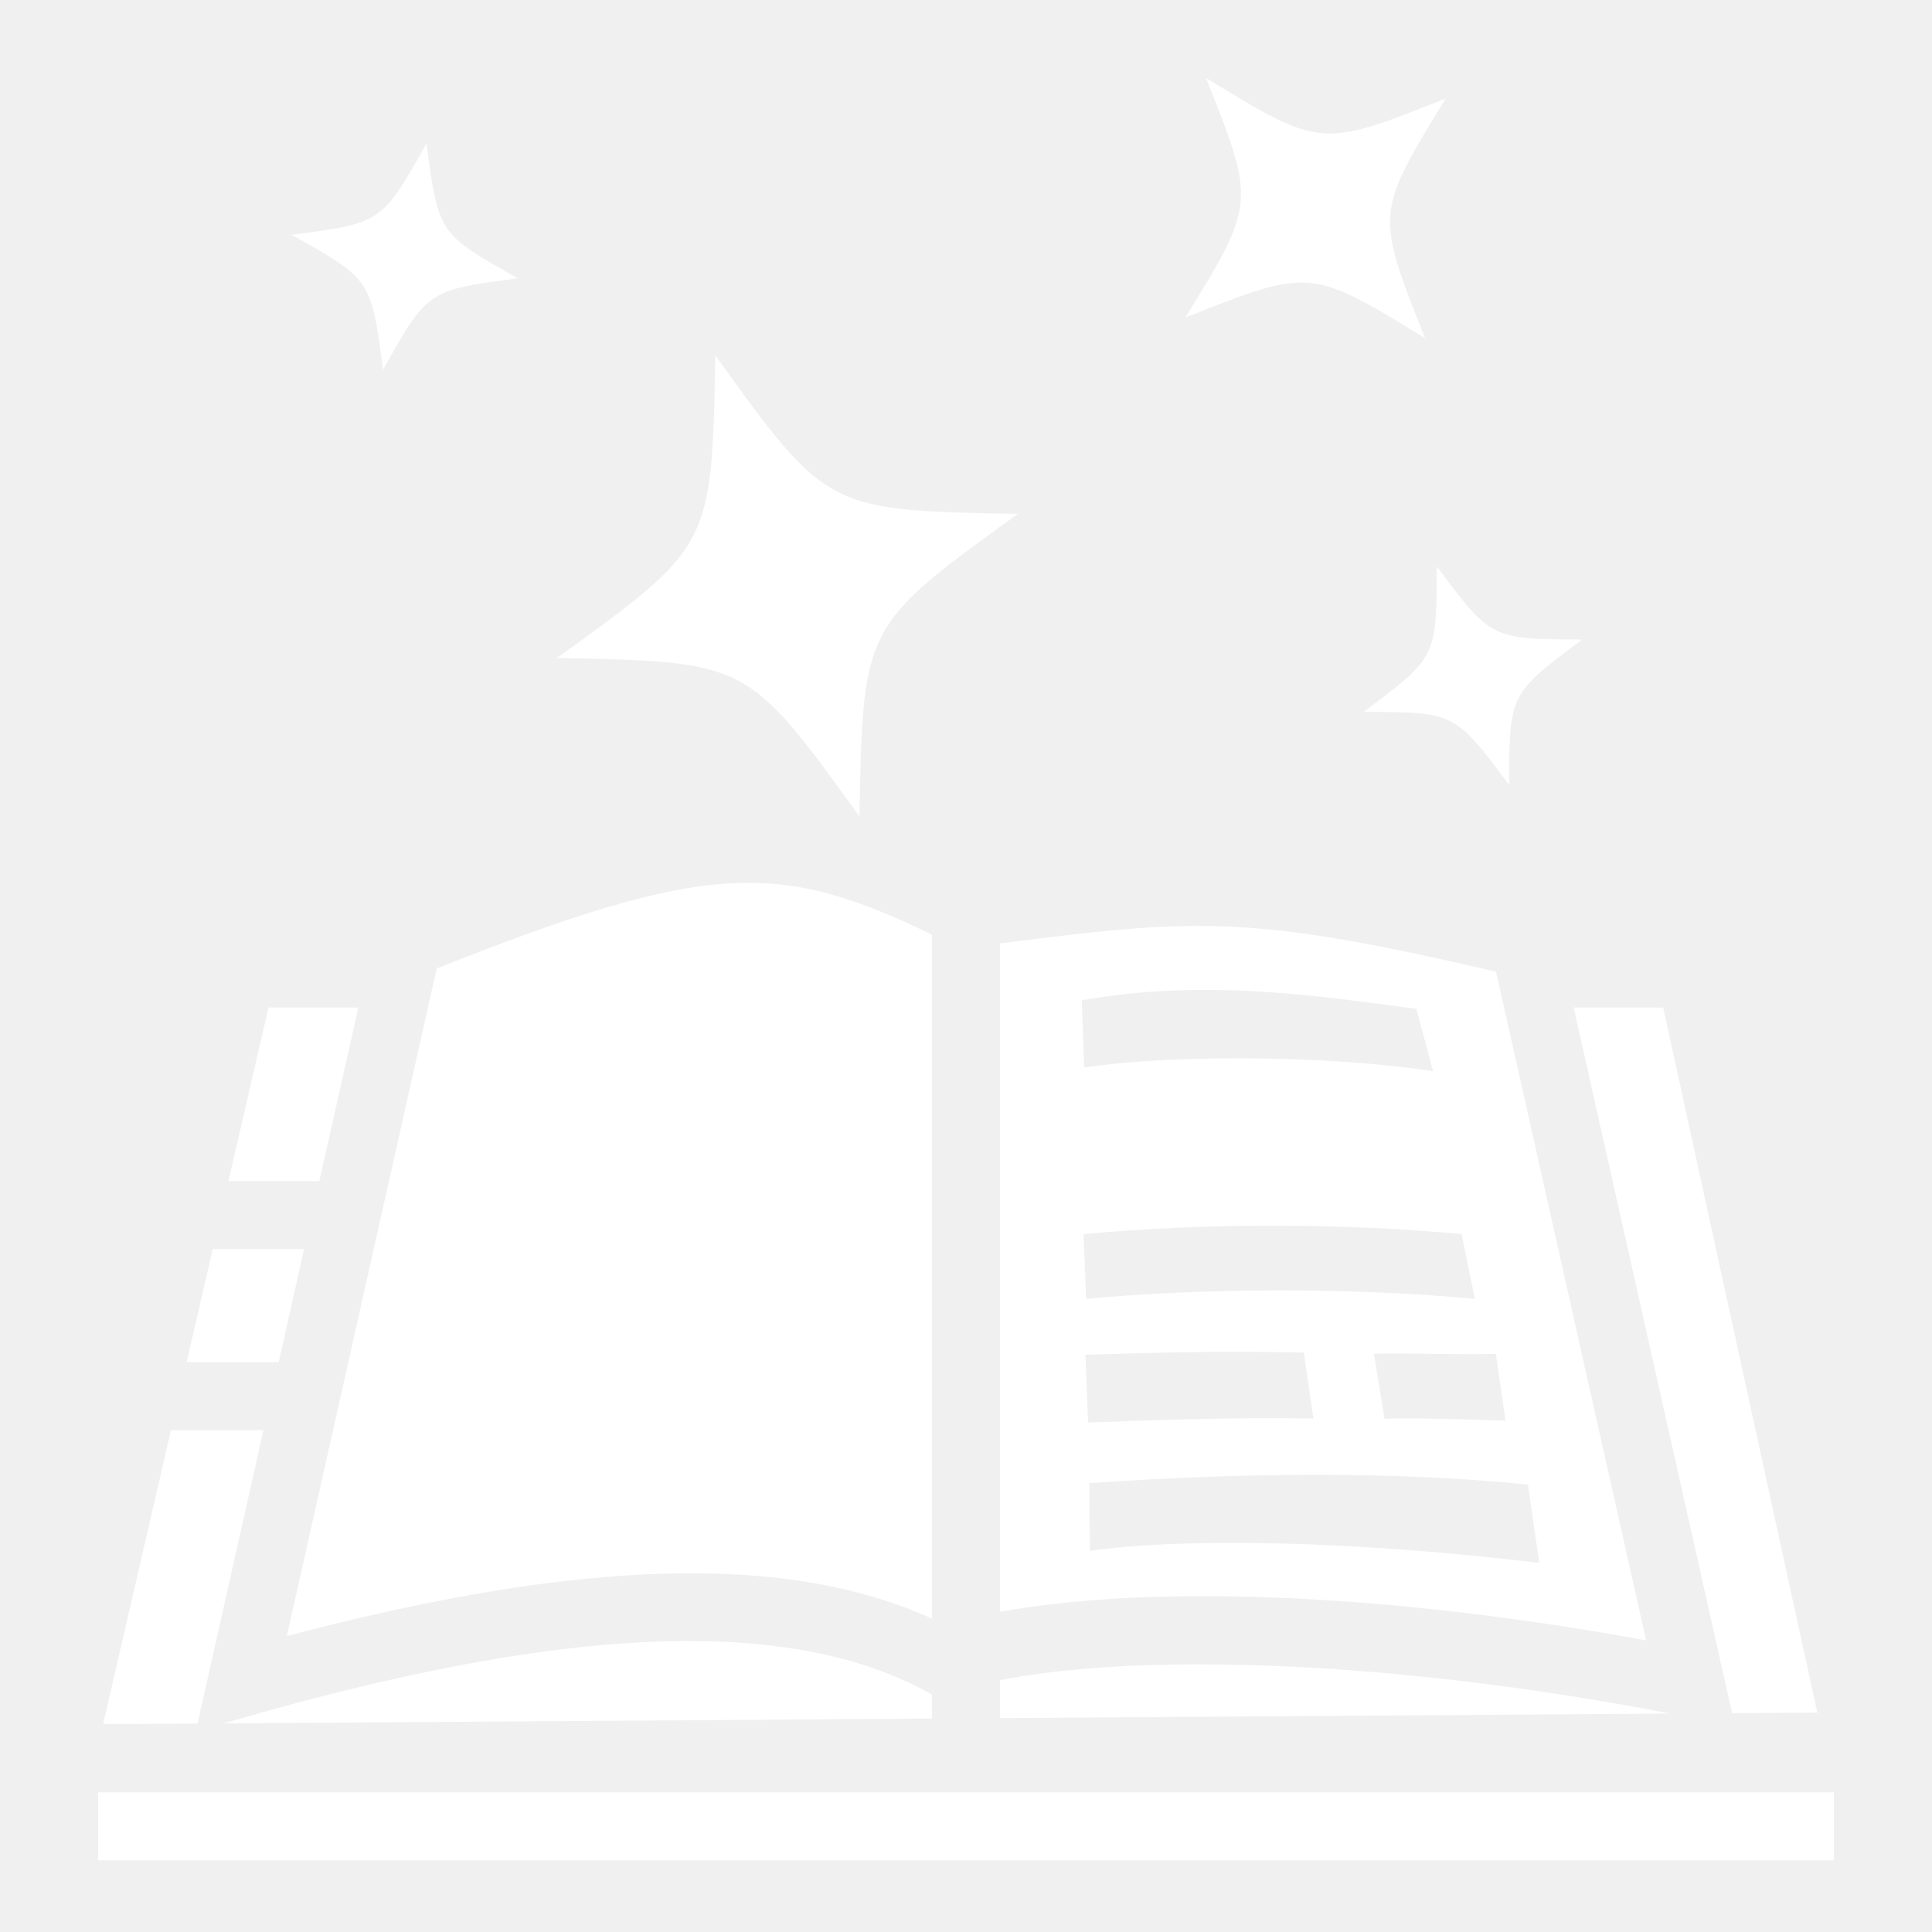
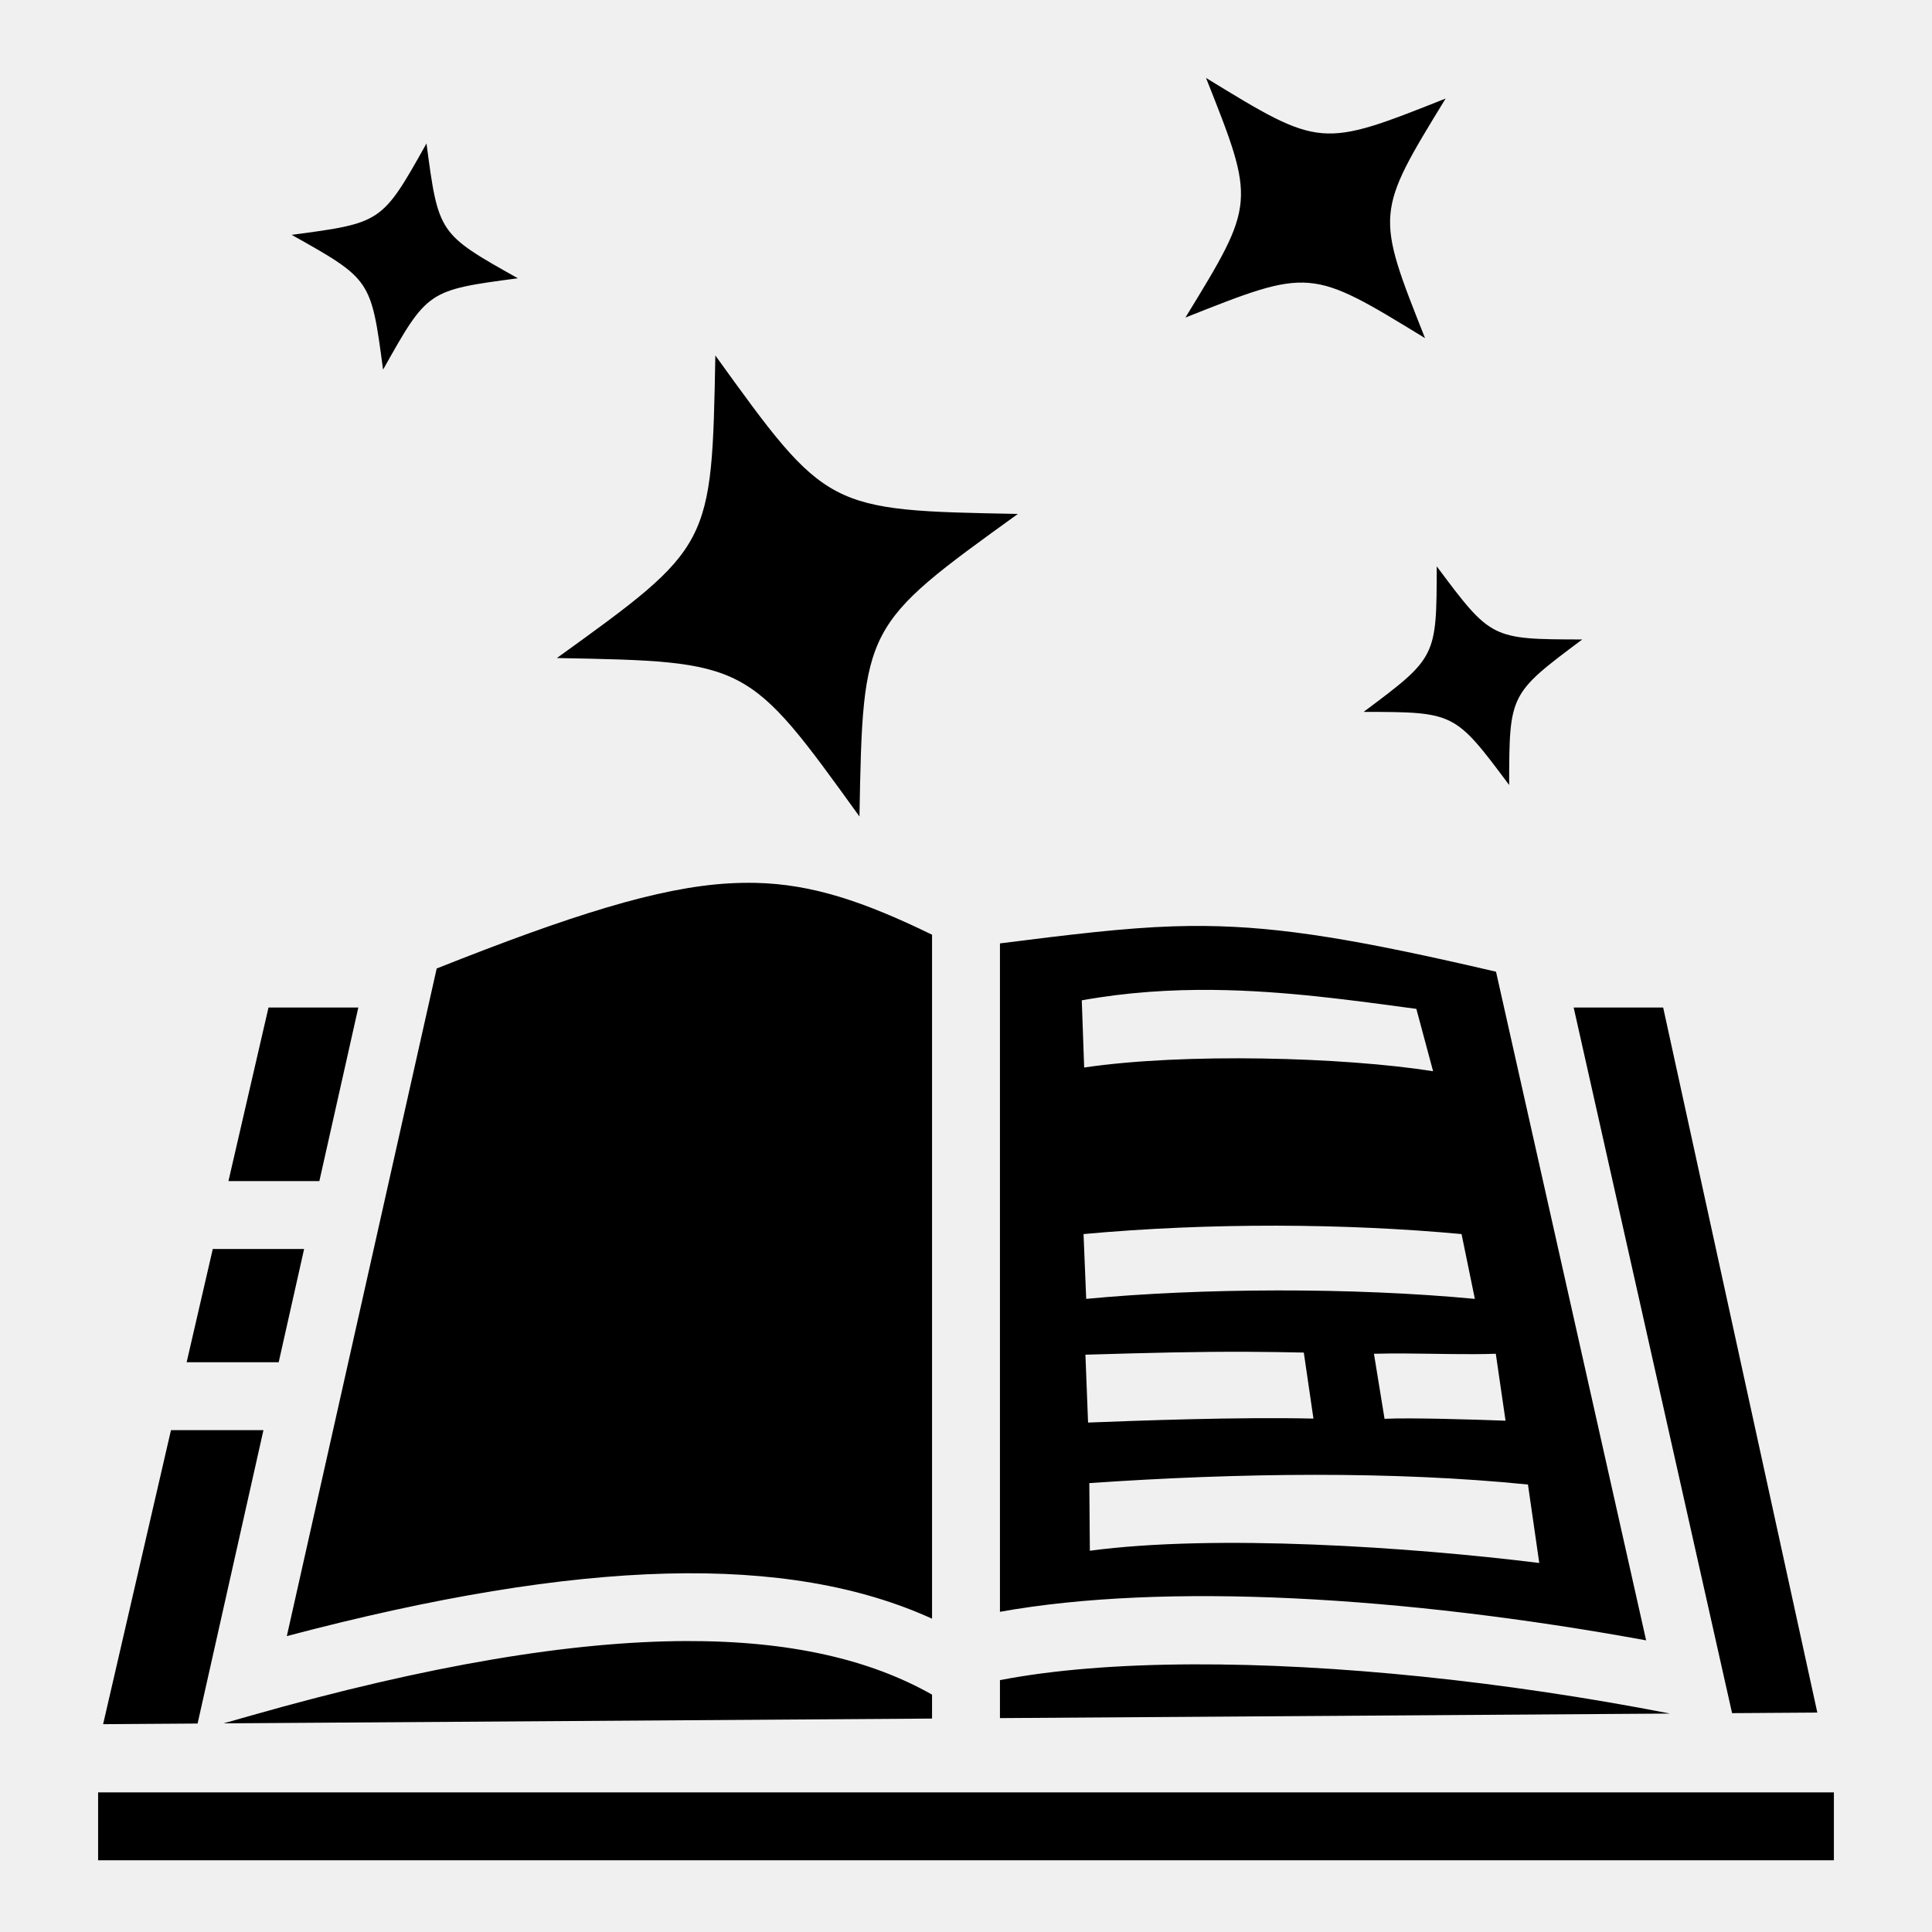
<svg xmlns="http://www.w3.org/2000/svg" viewBox="0 0 512 512">
  <g class="" transform="translate(0,0)" style="touch-action: none;">
-     <path fill="#fff" d="M319.61 20.654c13.145 33.114 13.144 33.115-5.46 63.5 33.114-13.145 33.116-13.146 63.5 5.457-13.145-33.114-13.146-33.113 5.457-63.498-33.114 13.146-33.113 13.145-63.498-5.459zM113.024 38.021c-11.808 21.04-11.808 21.04-35.724 24.217 21.04 11.809 21.04 11.808 24.217 35.725 11.808-21.04 11.808-21.04 35.724-24.217-21.04-11.808-21.04-11.808-24.217-35.725zm76.55 56.184c-.952 50.588-.95 50.588-41.991 80.18 50.587.95 50.588.95 80.18 41.99.95-50.588.95-50.588 41.99-80.18-50.588-.95-50.588-.95-80.18-41.99zm191.177 55.885c-.046 24.127-.048 24.125-19.377 38.564 24.127.047 24.127.046 38.566 19.375.047-24.126.046-24.125 19.375-38.564-24.126-.047-24.125-.046-38.564-19.375zm-184.086 83.88c-1.191.024-2.36.07-3.492.134-18.591 1.064-41.868 8.416-77.445 22.556L76.012 433.582c78.487-20.734 132.97-21.909 170.99-4.615V247.71c-18.076-8.813-31.79-13.399-46.707-13.737a91.166 91.166 0 0 0-3.629-.002zm122.686 11.42c-2.916-.026-5.81.011-8.514.098-12.81.417-27.638 2.215-45.84 4.522V427.145c43.565-7.825 106.85-4.2 171.244 7.566l-39.78-177.197c-35.904-8.37-56.589-11.91-77.11-12.123zm2.289 16.95c18.889.204 36.852 2.768 53.707 5.02l4.437 16.523c-23.78-3.75-65.966-4.906-92.467-.98l-.636-17.805c11.959-2.154 23.625-2.88 34.959-2.758zm-250.483 4.658l-10.617 46.004h24.094l10.326-46.004H71.158zm345.881 0l39.742 177.031 2.239 9.973 22.591-.152-40.855-186.852h-23.717zm-78.857 57.82c16.993.026 33.67.791 49.146 2.223l3.524 17.174c-32.645-3.08-72.58-2.889-102.995 0l-.709-17.174c16.733-1.533 34.04-2.248 51.034-2.223zm-281.793 6.18l-6.924 30.004h24.394l6.735-30.004H56.389zm274.418 27.244c4.656.021 9.487.085 14.716.203l2.555 17.498c-19.97-.471-47.115.56-59.728 1.05l-.7-17.985c16.803-.493 29.189-.828 43.157-.766zm41.476.447c8.268.042 16.697.334 24.121.069l2.58 17.74c-8.653-.312-24.87-.83-32.064-.502l-2.807-17.234a257.25 257.25 0 0 1 8.17-.073zm-326.97 20.309l-17.985 77.928 25.035-.17 17.455-77.758H45.313zm303.164 11.848c19.608-.01 38.66.774 56.449 2.572l2.996 20.787c-34.305-4.244-85.755-7.697-119.1-3.244l-.14-17.922c20.02-1.379 40.186-2.183 59.795-2.193zm-166.606 44.05c-30.112.09-67.916 6.25-115.408 19.76l-7.22 2.053 187.759-1.27v-6.347c-16.236-9.206-37.42-14.278-65.13-14.196zm134.41 6.174c-19.63.067-37.112 1.439-51.283 4.182v10.064l177.594-1.203c-44.322-8.634-89.137-13.17-126.31-13.043zM26 475v18h460v-18H26z" />
+     <path d="M319.61 20.654c13.145 33.114 13.144 33.115-5.46 63.5 33.114-13.145 33.116-13.146 63.5 5.457-13.145-33.114-13.146-33.113 5.457-63.498-33.114 13.146-33.113 13.145-63.498-5.459zM113.024 38.021c-11.808 21.04-11.808 21.04-35.724 24.217 21.04 11.809 21.04 11.808 24.217 35.725 11.808-21.04 11.808-21.04 35.724-24.217-21.04-11.808-21.04-11.808-24.217-35.725zm76.55 56.184c-.952 50.588-.95 50.588-41.991 80.18 50.587.95 50.588.95 80.18 41.99.95-50.588.95-50.588 41.99-80.18-50.588-.95-50.588-.95-80.18-41.99zm191.177 55.885c-.046 24.127-.048 24.125-19.377 38.564 24.127.047 24.127.046 38.566 19.375.047-24.126.046-24.125 19.375-38.564-24.126-.047-24.125-.046-38.564-19.375zm-184.086 83.88c-1.191.024-2.36.07-3.492.134-18.591 1.064-41.868 8.416-77.445 22.556L76.012 433.582c78.487-20.734 132.97-21.909 170.99-4.615V247.71c-18.076-8.813-31.79-13.399-46.707-13.737a91.166 91.166 0 0 0-3.629-.002zm122.686 11.42c-2.916-.026-5.81.011-8.514.098-12.81.417-27.638 2.215-45.84 4.522V427.145c43.565-7.825 106.85-4.2 171.244 7.566l-39.78-177.197c-35.904-8.37-56.589-11.91-77.11-12.123zm2.289 16.95c18.889.204 36.852 2.768 53.707 5.02l4.437 16.523c-23.78-3.75-65.966-4.906-92.467-.98l-.636-17.805c11.959-2.154 23.625-2.88 34.959-2.758zm-250.483 4.658l-10.617 46.004h24.094l10.326-46.004H71.158zm345.881 0l39.742 177.031 2.239 9.973 22.591-.152-40.855-186.852h-23.717zm-78.857 57.82c16.993.026 33.67.791 49.146 2.223l3.524 17.174c-32.645-3.08-72.58-2.889-102.995 0l-.709-17.174c16.733-1.533 34.04-2.248 51.034-2.223zm-281.793 6.18l-6.924 30.004h24.394l6.735-30.004H56.389zm274.418 27.244c4.656.021 9.487.085 14.716.203l2.555 17.498c-19.97-.471-47.115.56-59.728 1.05l-.7-17.985c16.803-.493 29.189-.828 43.157-.766zm41.476.447c8.268.042 16.697.334 24.121.069l2.58 17.74c-8.653-.312-24.87-.83-32.064-.502l-2.807-17.234a257.25 257.25 0 0 1 8.17-.073zm-326.97 20.309l-17.985 77.928 25.035-.17 17.455-77.758H45.313zm303.164 11.848c19.608-.01 38.66.774 56.449 2.572l2.996 20.787c-34.305-4.244-85.755-7.697-119.1-3.244l-.14-17.922c20.02-1.379 40.186-2.183 59.795-2.193zm-166.606 44.05c-30.112.09-67.916 6.25-115.408 19.76l-7.22 2.053 187.759-1.27v-6.347c-16.236-9.206-37.42-14.278-65.13-14.196zm134.41 6.174c-19.63.067-37.112 1.439-51.283 4.182v10.064l177.594-1.203c-44.322-8.634-89.137-13.17-126.31-13.043zM26 475v18h460v-18H26z" />
  </g>
</svg>
